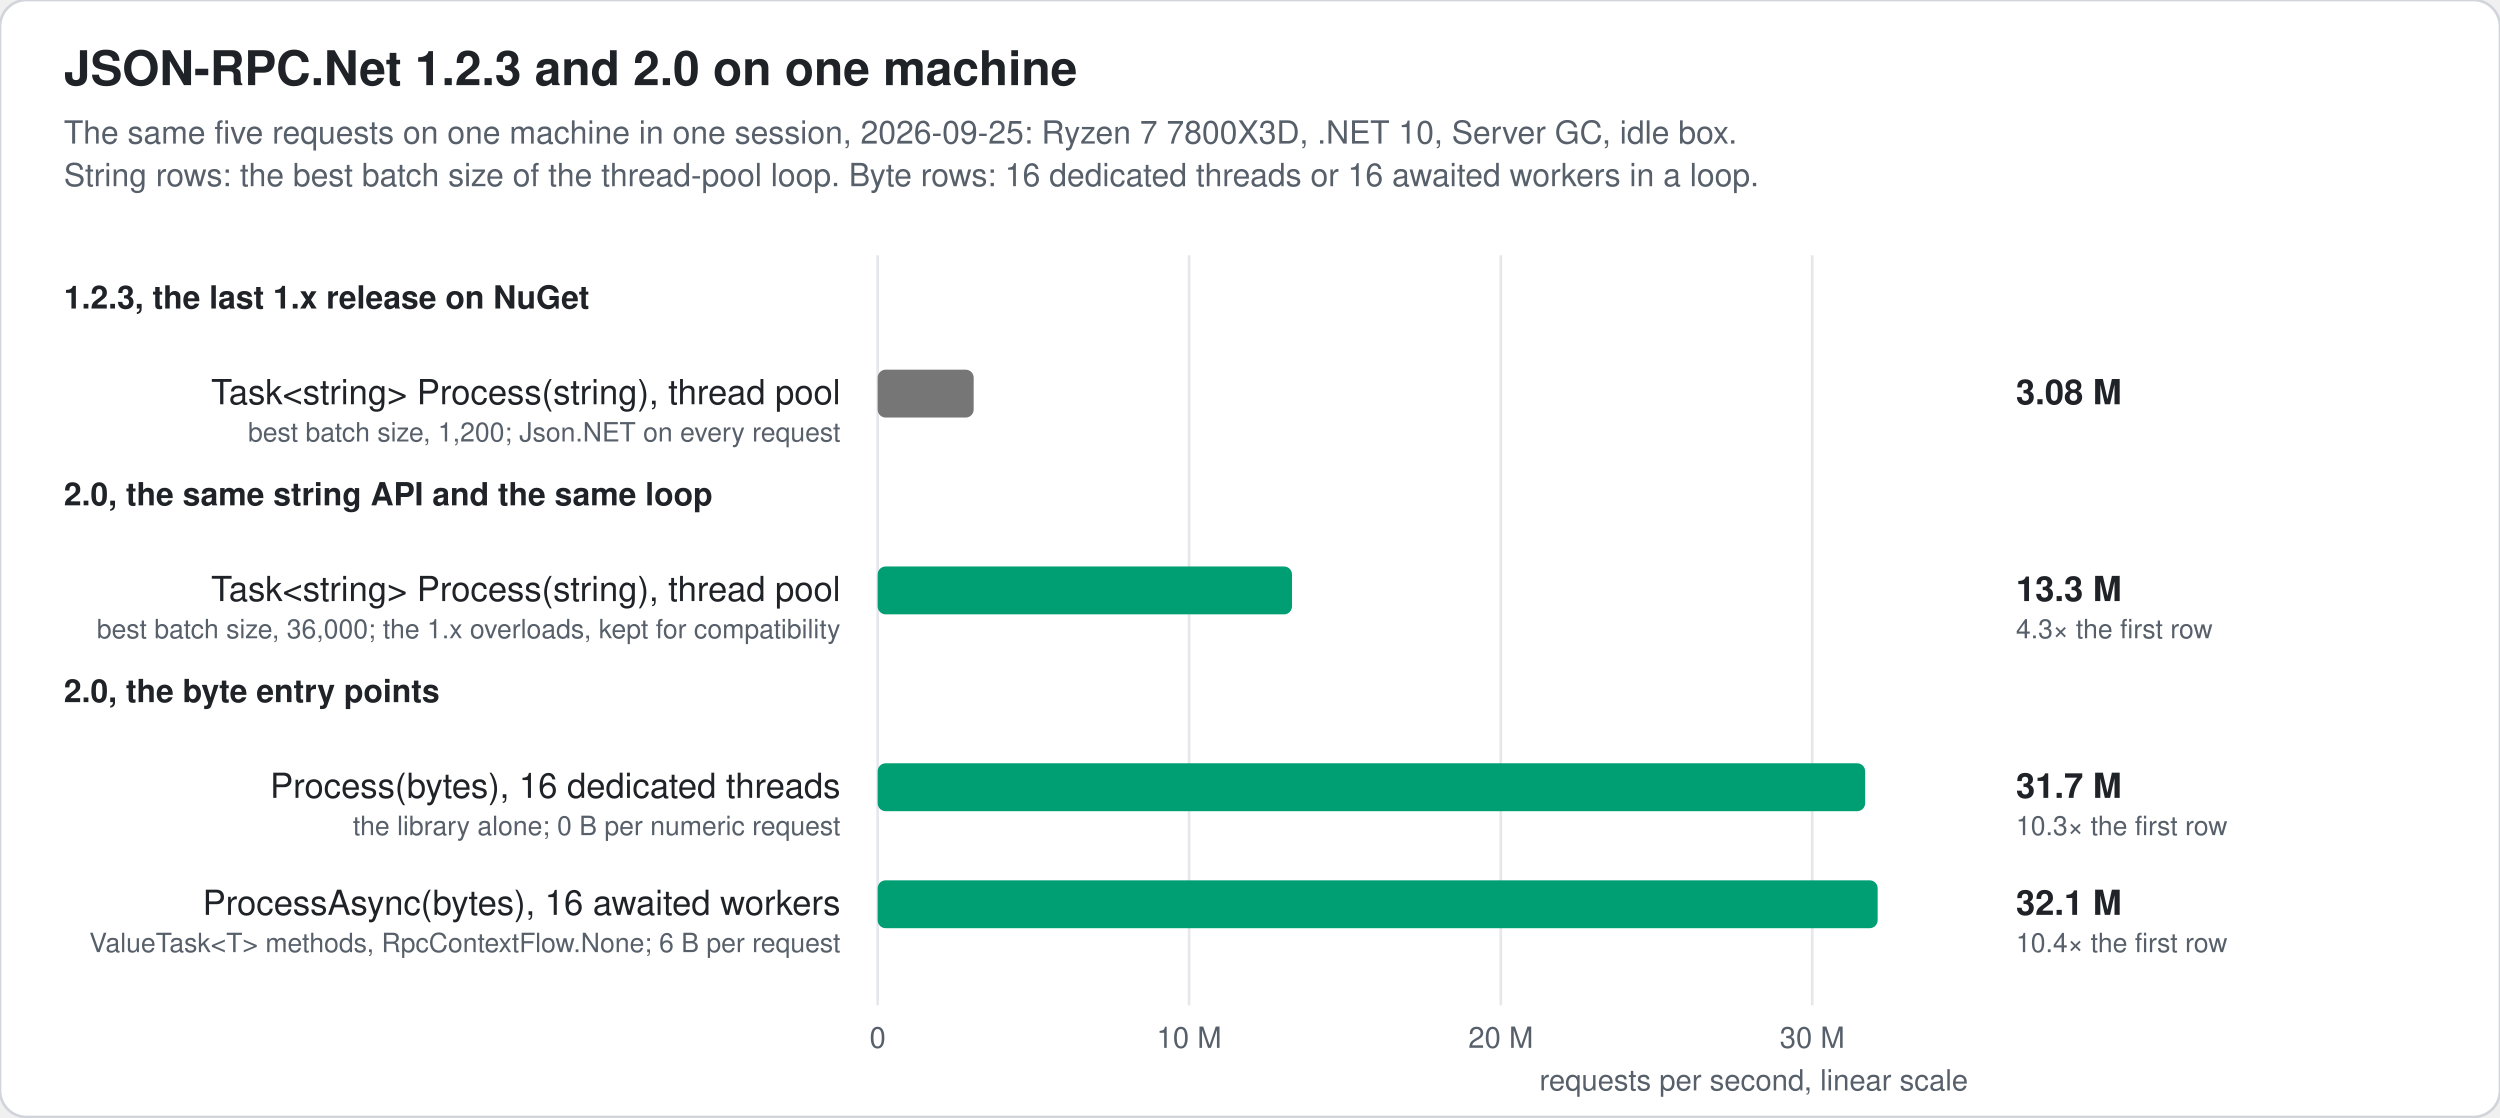
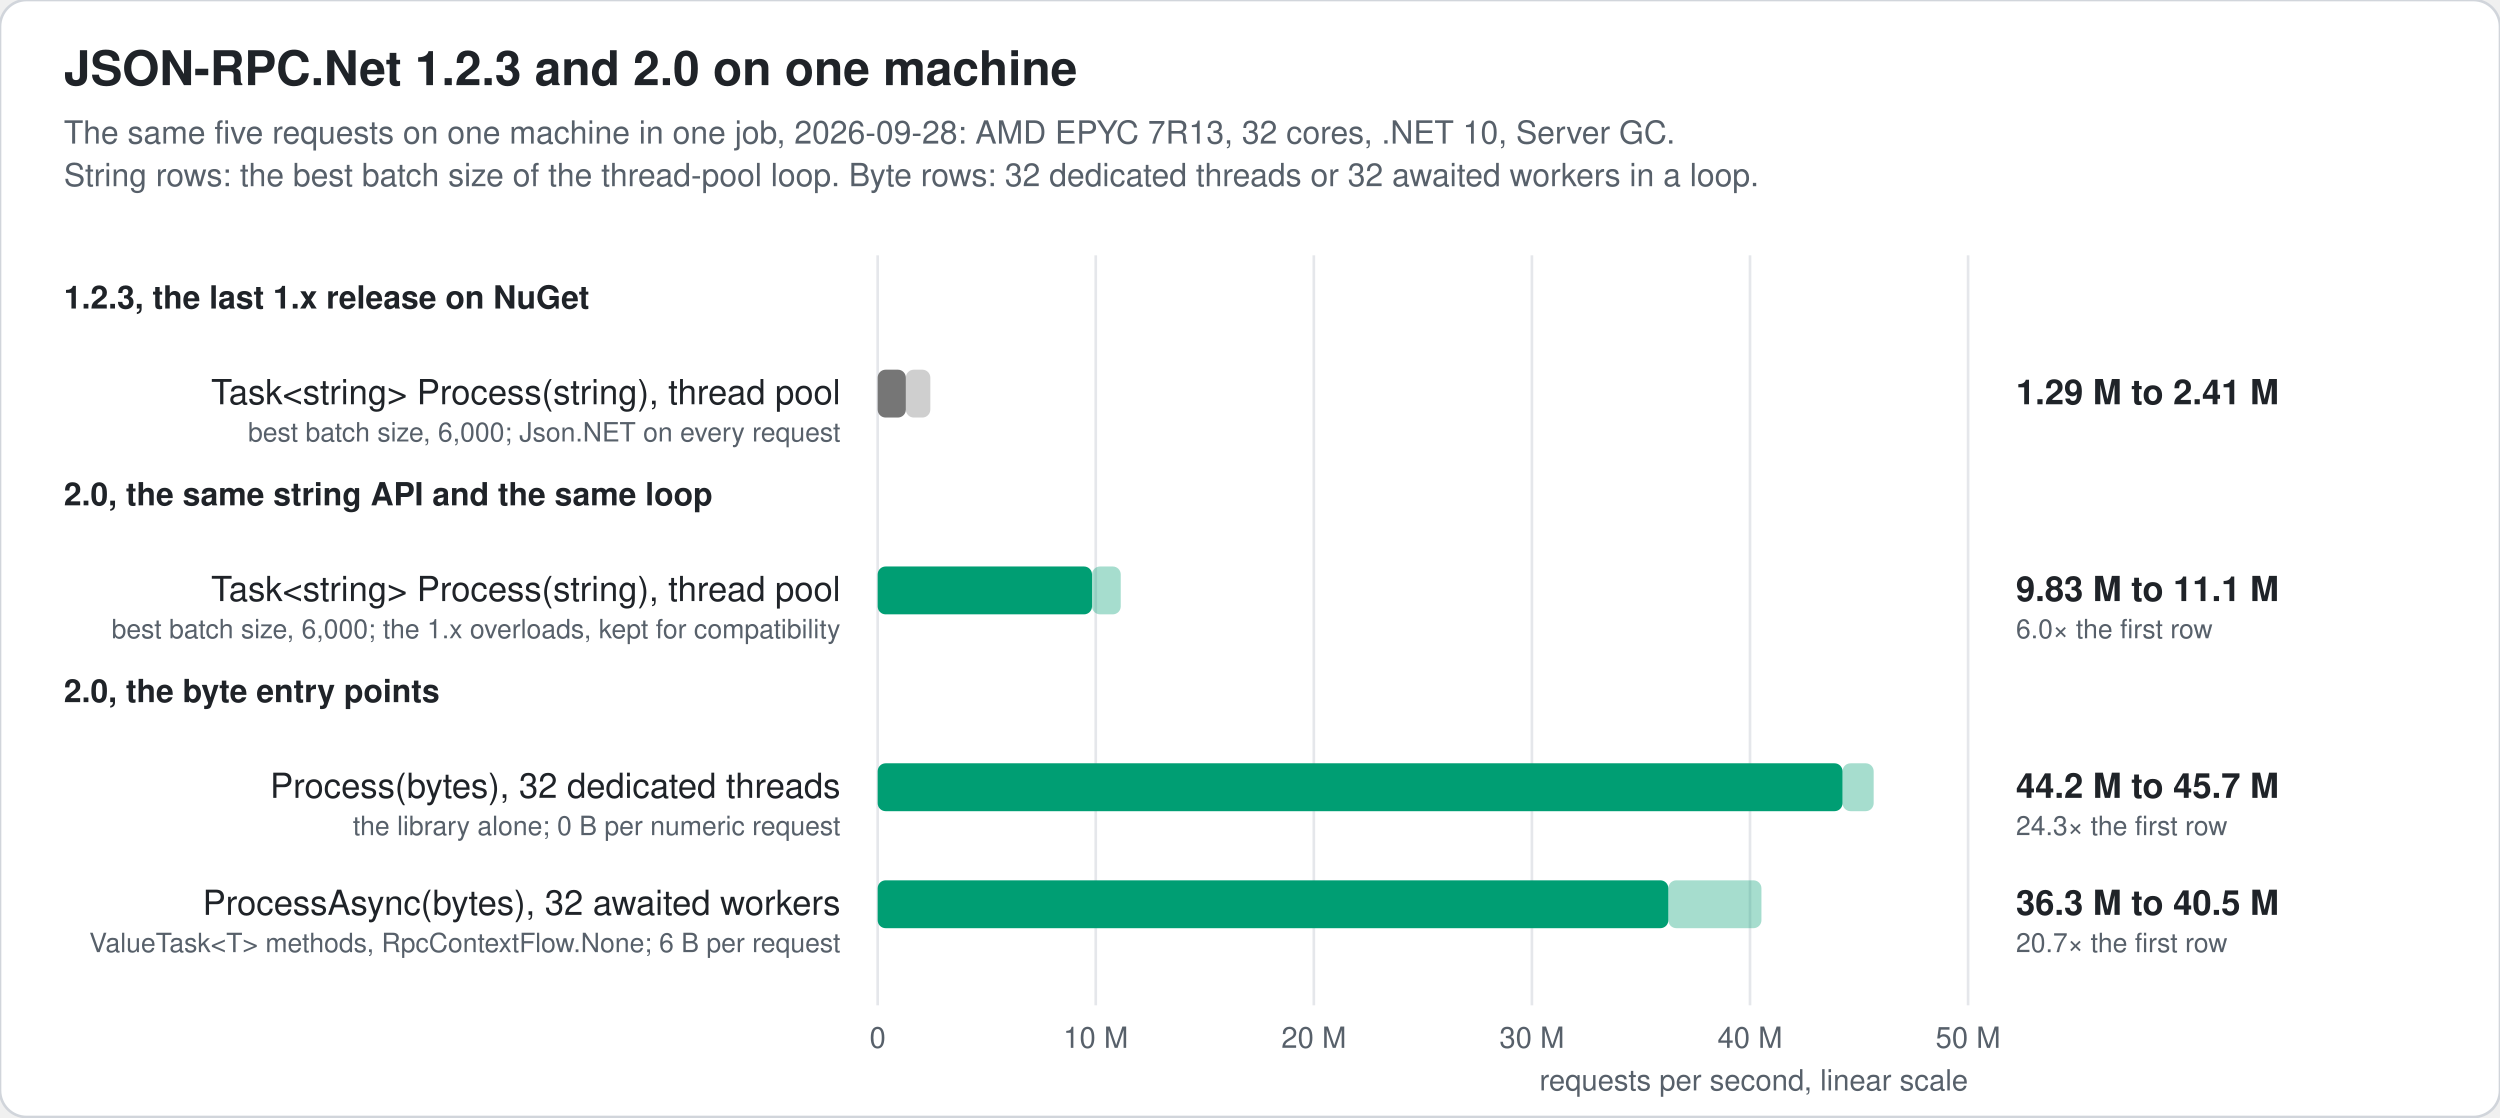
- <svg xmlns="http://www.w3.org/2000/svg" width="940" height="420" viewBox="0 0 940 420" font-family="-apple-system, 'Segoe UI', Helvetica, Arial, sans-serif" font-size="13" data-revision="2ebd3033c54f">
+ <svg xmlns="http://www.w3.org/2000/svg" width="940" height="420" viewBox="0 0 940 420" font-family="-apple-system, 'Segoe UI', Helvetica, Arial, sans-serif" font-size="13" data-revision="697798ae199d">
  <rect width="940" height="420" rx="10" fill="#ffffff" stroke="#d1d5db" />
  <text x="24.0" y="32.0" text-anchor="start" font-size="18" fill="#1f2328" font-weight="600">JSON-RPC.Net 1.2.3 and 2.0 on one machine</text>
-   <text x="24.0" y="54.0" text-anchor="start" font-size="12" fill="#57606a">The same five requests on one machine in one session, 2026-09-25: Ryzen 7 7800X3D, .NET 10, Server GC, idle box.</text>
-   <text x="24.0" y="70.0" text-anchor="start" font-size="12" fill="#57606a">String rows: the best batch size of the thread-pool loop. Byte rows: 16 dedicated threads or 16 awaited workers in a loop.</text>
+   <text x="24.0" y="54.0" text-anchor="start" font-size="12" fill="#57606a">The same five requests on one machine in one job, 2026-09-28: AMD EPYC 7R13, 32 cores, .NET 10, Server GC.</text>
+   <text x="24.0" y="70.0" text-anchor="start" font-size="12" fill="#57606a">String rows: the best batch size of the thread-pool loop. Byte rows: 32 dedicated threads or 32 awaited workers in a loop.</text>
  <line x1="330.0" y1="96" x2="330.0" y2="378" stroke="#e5e7eb" />
  <text x="330.0" y="394.0" text-anchor="middle" font-size="11" fill="#57606a">0</text>
-   <line x1="447.1" y1="96" x2="447.1" y2="378" stroke="#e5e7eb" />
-   <text x="447.1" y="394.0" text-anchor="middle" font-size="11" fill="#57606a">10 M</text>
-   <line x1="564.3" y1="96" x2="564.3" y2="378" stroke="#e5e7eb" />
-   <text x="564.3" y="394.0" text-anchor="middle" font-size="11" fill="#57606a">20 M</text>
-   <line x1="681.4" y1="96" x2="681.4" y2="378" stroke="#e5e7eb" />
-   <text x="681.4" y="394.0" text-anchor="middle" font-size="11" fill="#57606a">30 M</text>
+   <line x1="412.0" y1="96" x2="412.0" y2="378" stroke="#e5e7eb" />
+   <text x="412.0" y="394.0" text-anchor="middle" font-size="11" fill="#57606a">10 M</text>
+   <line x1="494.0" y1="96" x2="494.0" y2="378" stroke="#e5e7eb" />
+   <text x="494.0" y="394.0" text-anchor="middle" font-size="11" fill="#57606a">20 M</text>
+   <line x1="576.0" y1="96" x2="576.0" y2="378" stroke="#e5e7eb" />
+   <text x="576.0" y="394.0" text-anchor="middle" font-size="11" fill="#57606a">30 M</text>
+   <line x1="658.0" y1="96" x2="658.0" y2="378" stroke="#e5e7eb" />
+   <text x="658.0" y="394.0" text-anchor="middle" font-size="11" fill="#57606a">40 M</text>
+   <line x1="740.0" y1="96" x2="740.0" y2="378" stroke="#e5e7eb" />
+   <text x="740.0" y="394.0" text-anchor="middle" font-size="11" fill="#57606a">50 M</text>
  <text x="740.0" y="410.0" text-anchor="end" font-size="11" fill="#57606a">requests per second, linear scale</text>
  <text x="24.0" y="116.0" text-anchor="start" font-size="12" fill="#1f2328" font-weight="600">1.2.3, the last 1.x release on NuGet</text>
  <text x="316.0" y="152.0" text-anchor="end" font-size="13" fill="#1f2328">Task&lt;string&gt; Process(string), thread pool</text>
-   <text x="316.0" y="166.0" text-anchor="end" font-size="10" fill="#57606a">best batch size, 1,200; Json.NET on every request</text>
-   <rect x="330" y="139.0" width="36.1" height="18" rx="3" fill="#767676" />
-   <text x="758.0" y="152.0" text-anchor="start" font-size="13" fill="#1f2328" font-weight="600">3.08 M</text>
+   <text x="316.0" y="166.0" text-anchor="end" font-size="10" fill="#57606a">best batch size, 6,000; Json.NET on every request</text>
+   <rect x="330" y="139.0" width="10.6" height="18" rx="3" fill="#767676" />
+   <rect x="340.6" y="139.0" width="9.2" height="18" rx="3" fill="#767676" fill-opacity="0.35" />
+   <text x="758.0" y="152.0" text-anchor="start" font-size="13" fill="#1f2328" font-weight="600">1.29 M to 2.41 M</text>
  <text x="24.0" y="190.0" text-anchor="start" font-size="12" fill="#1f2328" font-weight="600">2.0, the same string API and the same loop</text>
  <text x="316.0" y="226.0" text-anchor="end" font-size="13" fill="#1f2328">Task&lt;string&gt; Process(string), thread pool</text>
-   <text x="316.0" y="240.0" text-anchor="end" font-size="10" fill="#57606a">best batch size, 36,000; the 1.x overloads, kept for compatibility</text>
-   <rect x="330" y="213.0" width="155.8" height="18" rx="3" fill="#009e73" />
-   <text x="758.0" y="226.0" text-anchor="start" font-size="13" fill="#1f2328" font-weight="600">13.3 M</text>
-   <text x="758.0" y="240.0" text-anchor="start" font-size="10" fill="#57606a">4.3× the first row</text>
+   <text x="316.0" y="240.0" text-anchor="end" font-size="10" fill="#57606a">best batch size, 6,000; the 1.x overloads, kept for compatibility</text>
+   <rect x="330" y="213.0" width="80.6" height="18" rx="3" fill="#009e73" />
+   <rect x="410.6" y="213.0" width="10.8" height="18" rx="3" fill="#009e73" fill-opacity="0.35" />
+   <text x="758.0" y="226.0" text-anchor="start" font-size="13" fill="#1f2328" font-weight="600">9.83 M to 11.1 M</text>
+   <text x="758.0" y="240.0" text-anchor="start" font-size="10" fill="#57606a">6.0× the first row</text>
  <text x="24.0" y="264.0" text-anchor="start" font-size="12" fill="#1f2328" font-weight="600">2.0, the byte entry points</text>
-   <text x="316.0" y="300.0" text-anchor="end" font-size="13" fill="#1f2328">Process(bytes), 16 dedicated threads</text>
+   <text x="316.0" y="300.0" text-anchor="end" font-size="13" fill="#1f2328">Process(bytes), 32 dedicated threads</text>
  <text x="316.0" y="314.0" text-anchor="end" font-size="10" fill="#57606a">the library alone; 0 B per numeric request</text>
-   <rect x="330" y="287.0" width="371.3" height="18" rx="3" fill="#009e73" />
-   <text x="758.0" y="300.0" text-anchor="start" font-size="13" fill="#1f2328" font-weight="600">31.7 M</text>
-   <text x="758.0" y="314.0" text-anchor="start" font-size="10" fill="#57606a">10.3× the first row</text>
-   <text x="316.0" y="344.0" text-anchor="end" font-size="13" fill="#1f2328">ProcessAsync(bytes), 16 awaited workers</text>
+   <rect x="330" y="287.0" width="362.8" height="18" rx="3" fill="#009e73" />
+   <rect x="692.8" y="287.0" width="11.7" height="18" rx="3" fill="#009e73" fill-opacity="0.35" />
+   <text x="758.0" y="300.0" text-anchor="start" font-size="13" fill="#1f2328" font-weight="600">44.2 M to 45.7 M</text>
+   <text x="758.0" y="314.0" text-anchor="start" font-size="10" fill="#57606a">24.3× the first row</text>
+   <text x="316.0" y="344.0" text-anchor="end" font-size="13" fill="#1f2328">ProcessAsync(bytes), 32 awaited workers</text>
  <text x="316.0" y="358.0" text-anchor="end" font-size="10" fill="#57606a">ValueTask&lt;T&gt; methods, RpcContextFlow.None; 6 B per request</text>
-   <rect x="330" y="331.0" width="376.0" height="18" rx="3" fill="#009e73" />
-   <text x="758.0" y="344.0" text-anchor="start" font-size="13" fill="#1f2328" font-weight="600">32.1 M</text>
-   <text x="758.0" y="358.0" text-anchor="start" font-size="10" fill="#57606a">10.4× the first row</text>
+   <rect x="330" y="331.0" width="297.3" height="18" rx="3" fill="#009e73" />
+   <rect x="627.3" y="331.0" width="35.0" height="18" rx="3" fill="#009e73" fill-opacity="0.35" />
+   <text x="758.0" y="344.0" text-anchor="start" font-size="13" fill="#1f2328" font-weight="600">36.3 M to 40.5 M</text>
+   <text x="758.0" y="358.0" text-anchor="start" font-size="10" fill="#57606a">20.7× the first row</text>
</svg>
